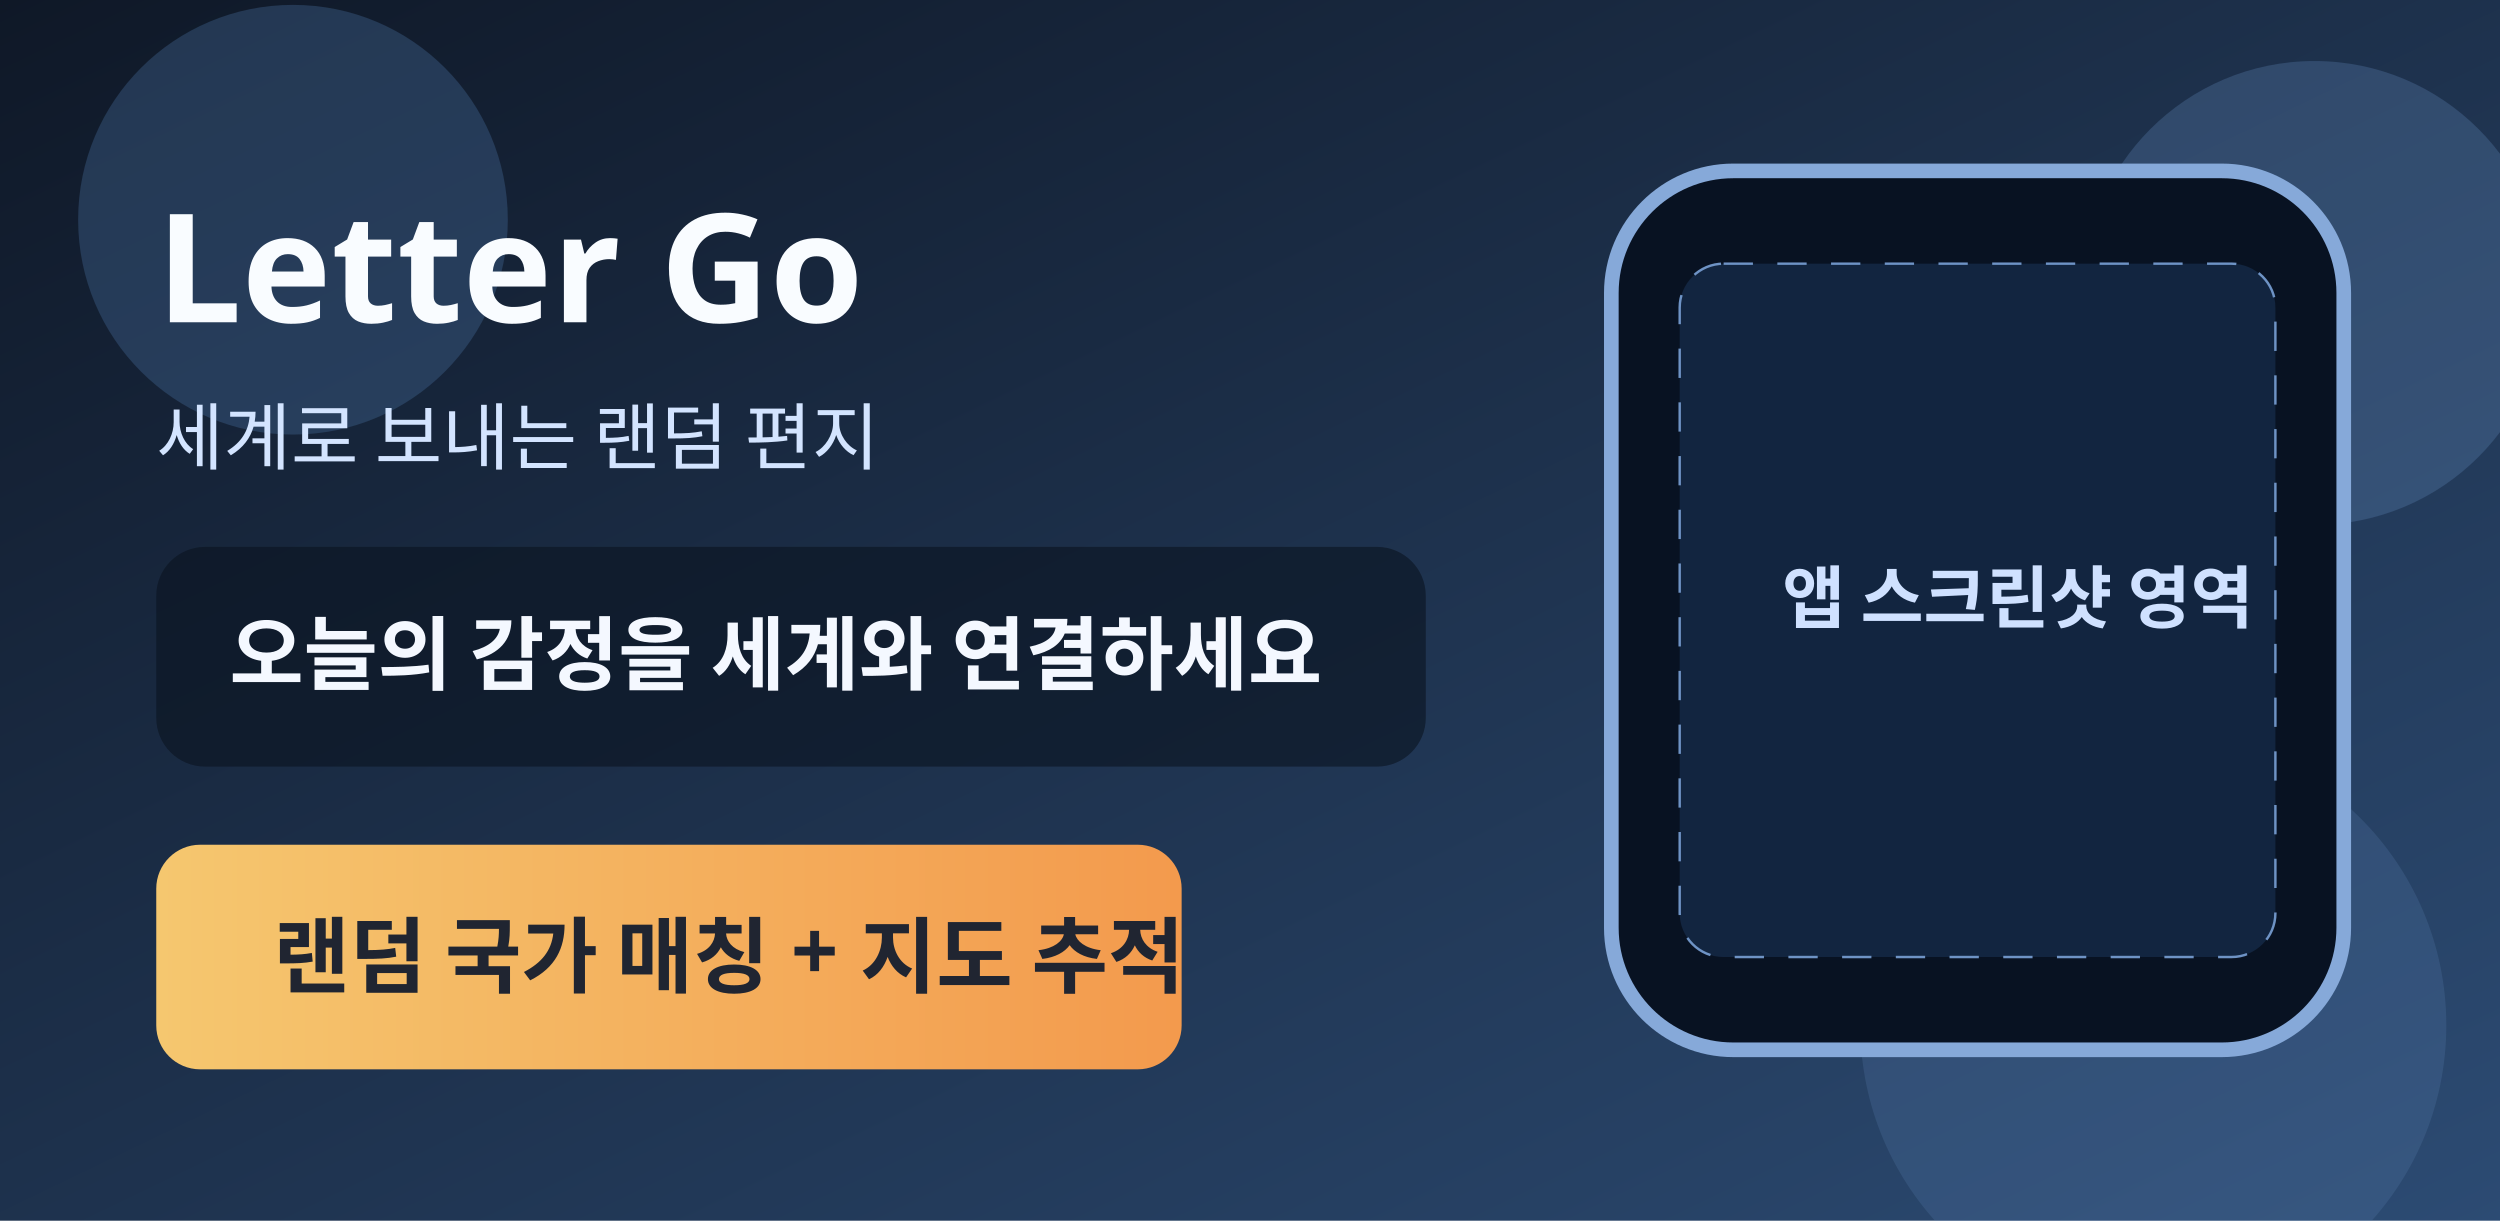
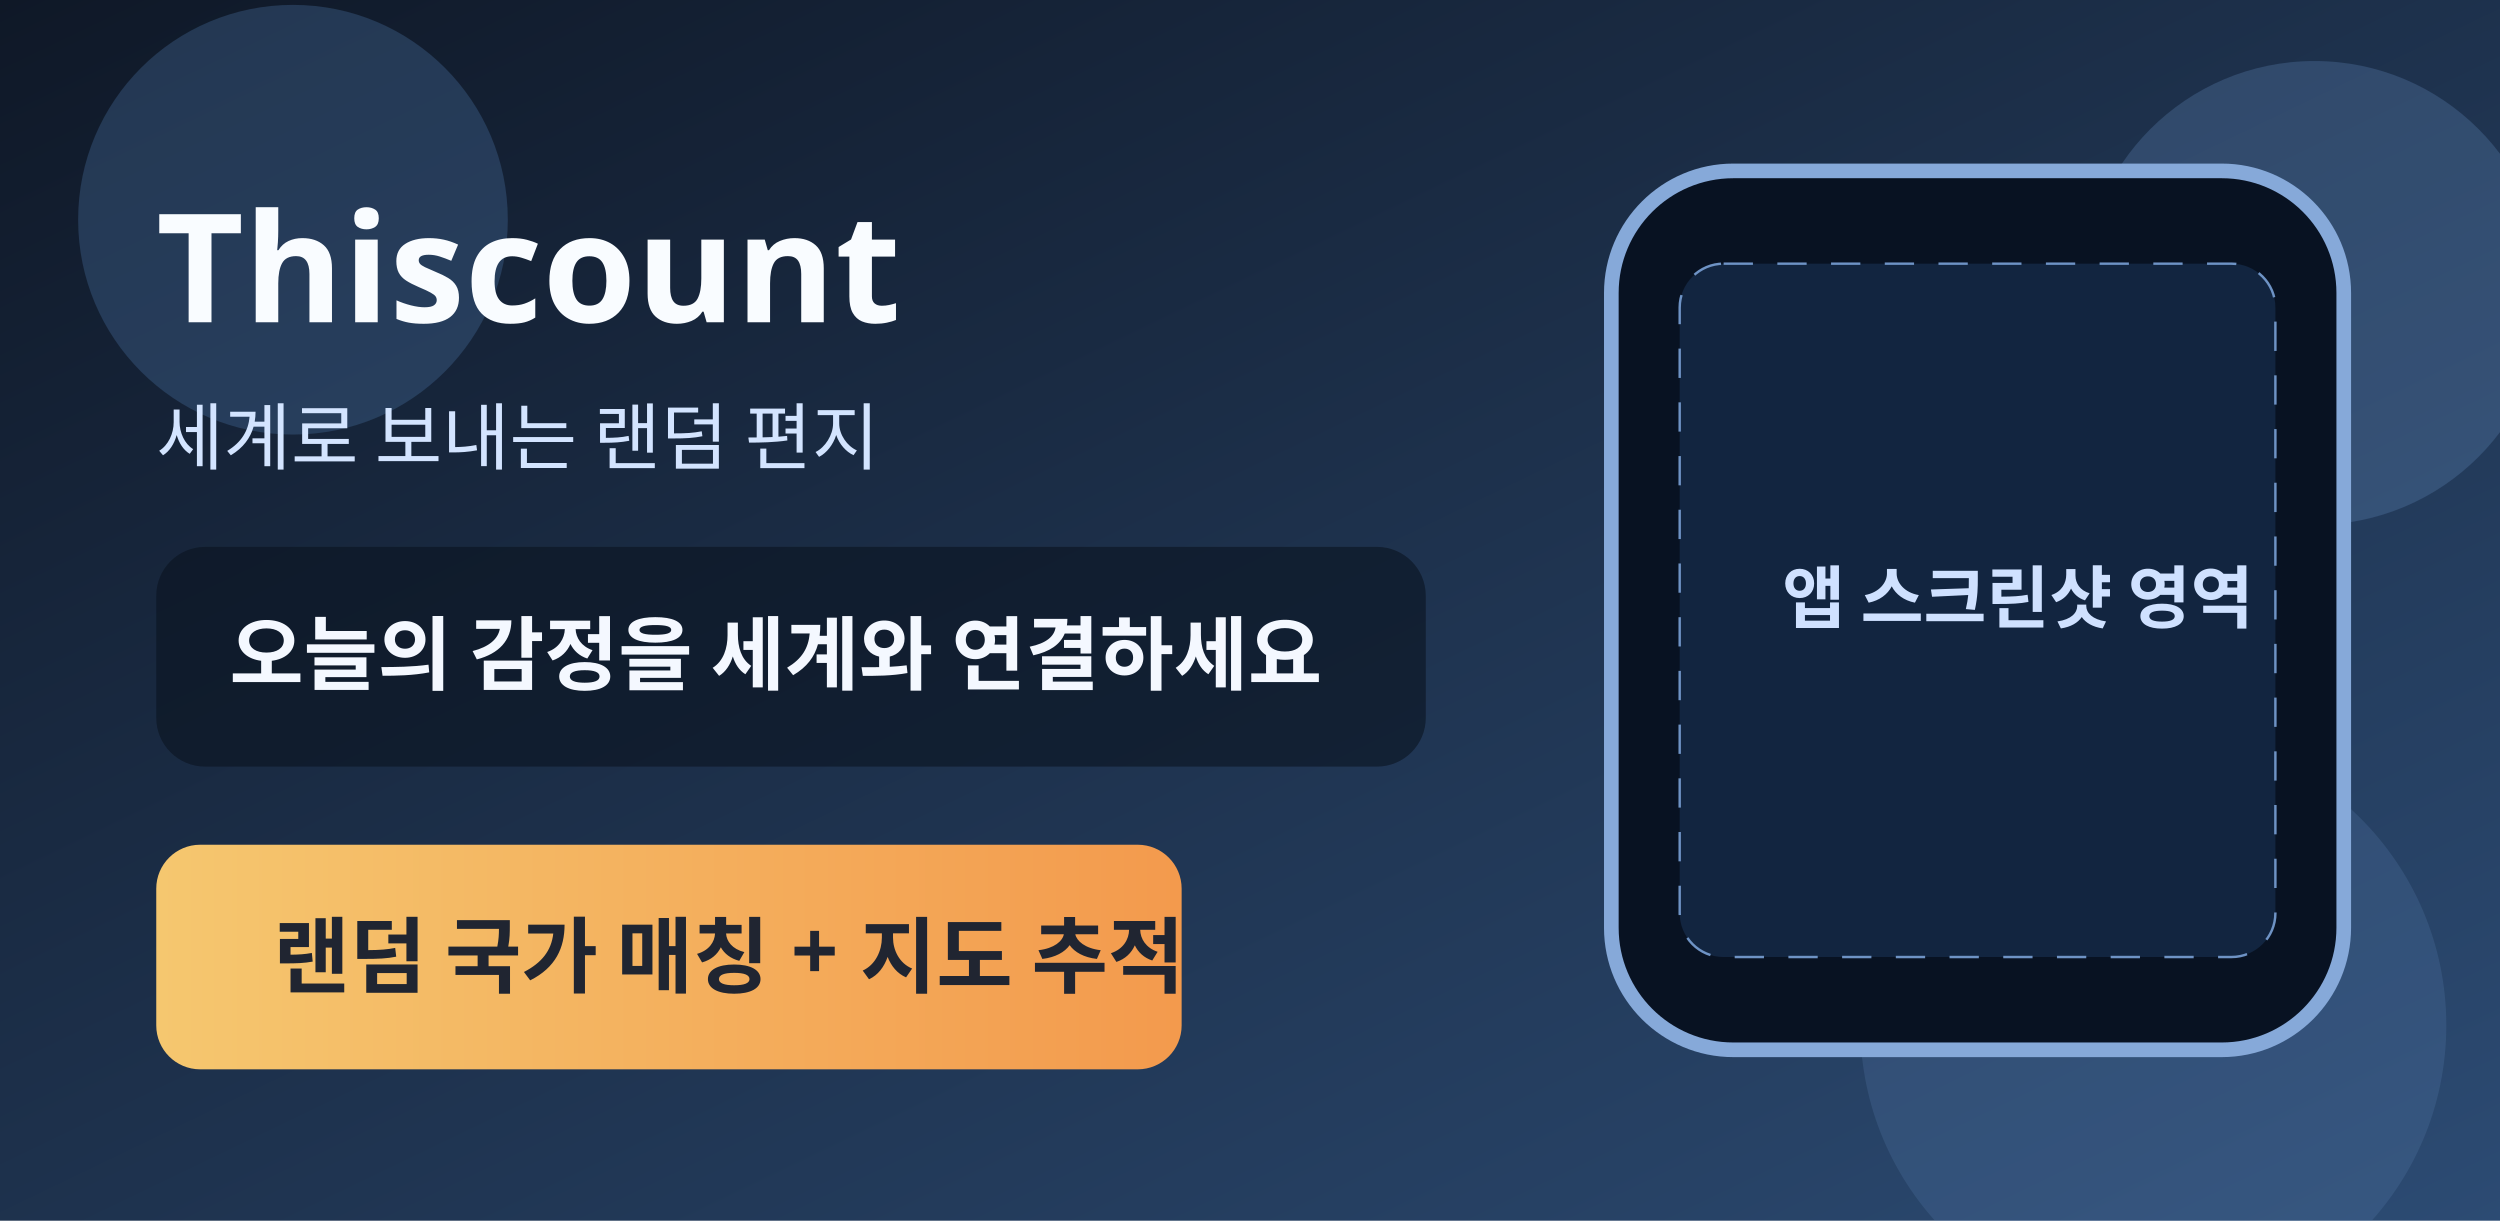
<svg xmlns="http://www.w3.org/2000/svg" width="1024" height="500" viewBox="0 0 1024 500">
  <defs>
    <linearGradient id="pbg" x1="0" y1="0" x2="1" y2="1">
      <stop offset="0%" stop-color="#0F1827" />
      <stop offset="100%" stop-color="#2C4B73" />
    </linearGradient>
    <linearGradient id="pacc" x1="0" y1="0" x2="1" y2="0">
      <stop offset="0%" stop-color="#F5C76F" />
      <stop offset="100%" stop-color="#F39A4D" />
    </linearGradient>
  </defs>
  <rect width="1024" height="500" fill="url(#pbg)" />
  <circle cx="120" cy="90" r="88" fill="#446B9A" opacity="0.36" />
  <circle cx="948" cy="120" r="95" fill="#638BBF" opacity="0.28" />
  <circle cx="882" cy="420" r="120" fill="#597FAE" opacity="0.24" />
-   <text x="64" y="132" font-family="Pretendard, Apple SD Gothic Neo, sans-serif" font-size="62" font-weight="700" fill="#F9FCFF">Letter Go</text>
+   <text x="64" y="132" font-family="Pretendard, Apple SD Gothic Neo, sans-serif" font-size="62" font-weight="700" fill="#F9FCFF">Thiscount</text>
  <text x="64" y="190" font-family="Pretendard, Apple SD Gothic Neo, sans-serif" font-size="30" font-weight="500" fill="#D3E4FF">세계로 보내는 랜덤 편지</text>
  <rect x="64" y="224" width="520" height="90" rx="20" ry="20" fill="#0A1320" opacity="0.62" />
  <text x="94" y="280" font-family="Pretendard, Apple SD Gothic Neo, sans-serif" font-size="33" font-weight="600" fill="#F4F8FF">오늘의 감정을 세계와 연결하세요</text>
  <rect x="64" y="346" width="420" height="92" rx="18" ry="18" fill="url(#pacc)" />
  <text x="112" y="404" font-family="Pretendard, Apple SD Gothic Neo, sans-serif" font-size="34" font-weight="700" fill="#202531">랜덤 국가 매칭 + 지도 추적</text>
  <rect x="660" y="70" width="300" height="360" rx="50" ry="50" fill="#081222" stroke="#86A9D9" stroke-width="6" />
  <rect x="688" y="108" width="244" height="284" rx="18" ry="18" fill="#122540" stroke="#6E93C5" stroke-dasharray="12 10" />
  <text x="730" y="255" font-family="Pretendard, Apple SD Gothic Neo, sans-serif" font-size="28" font-weight="600" fill="#CFE1FF">앱 스크린샷 영역</text>
</svg>
